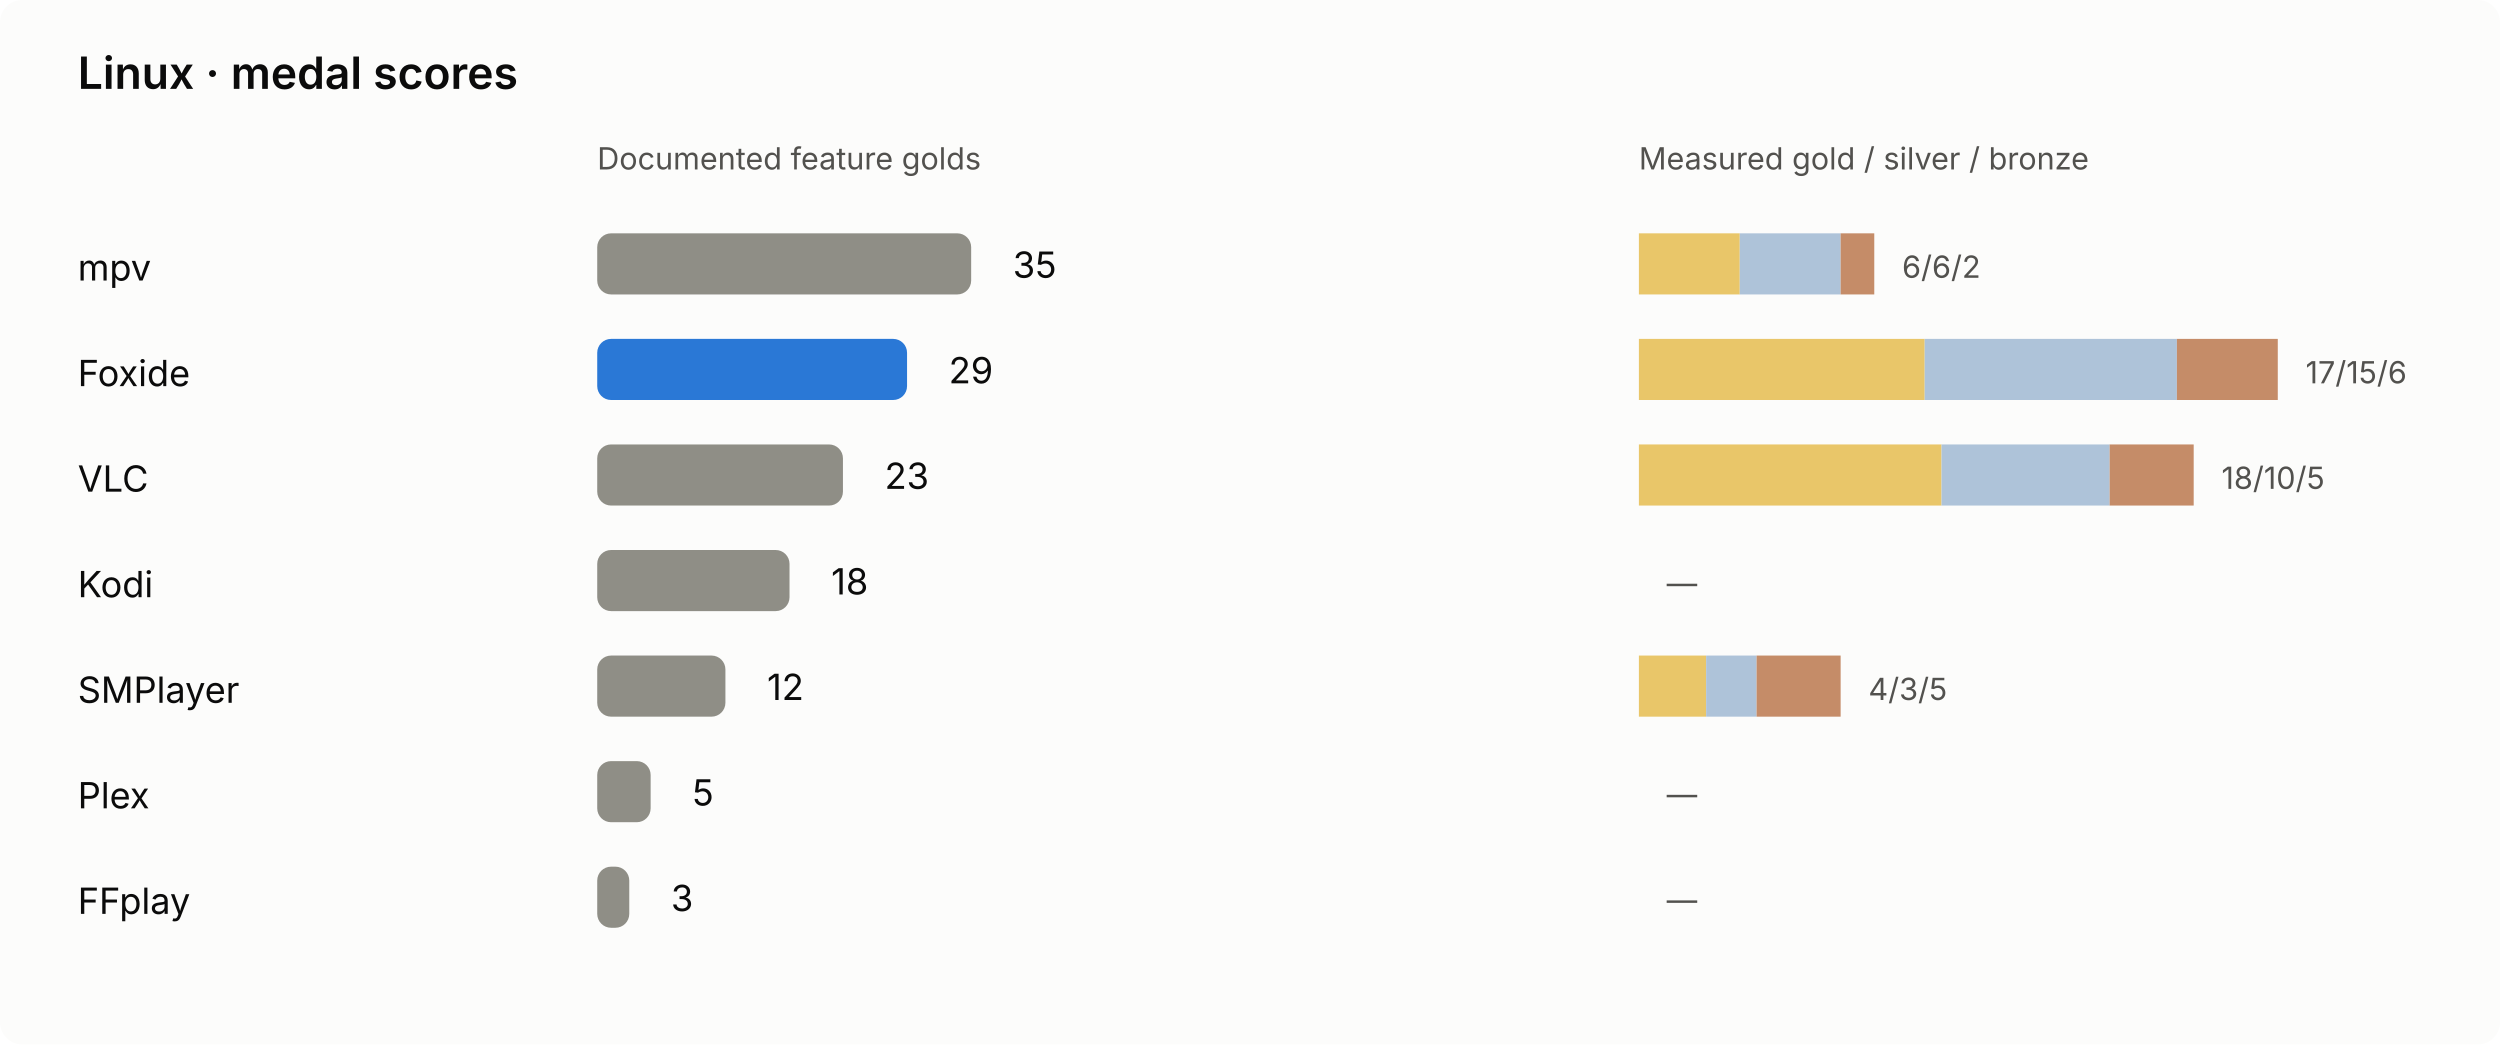
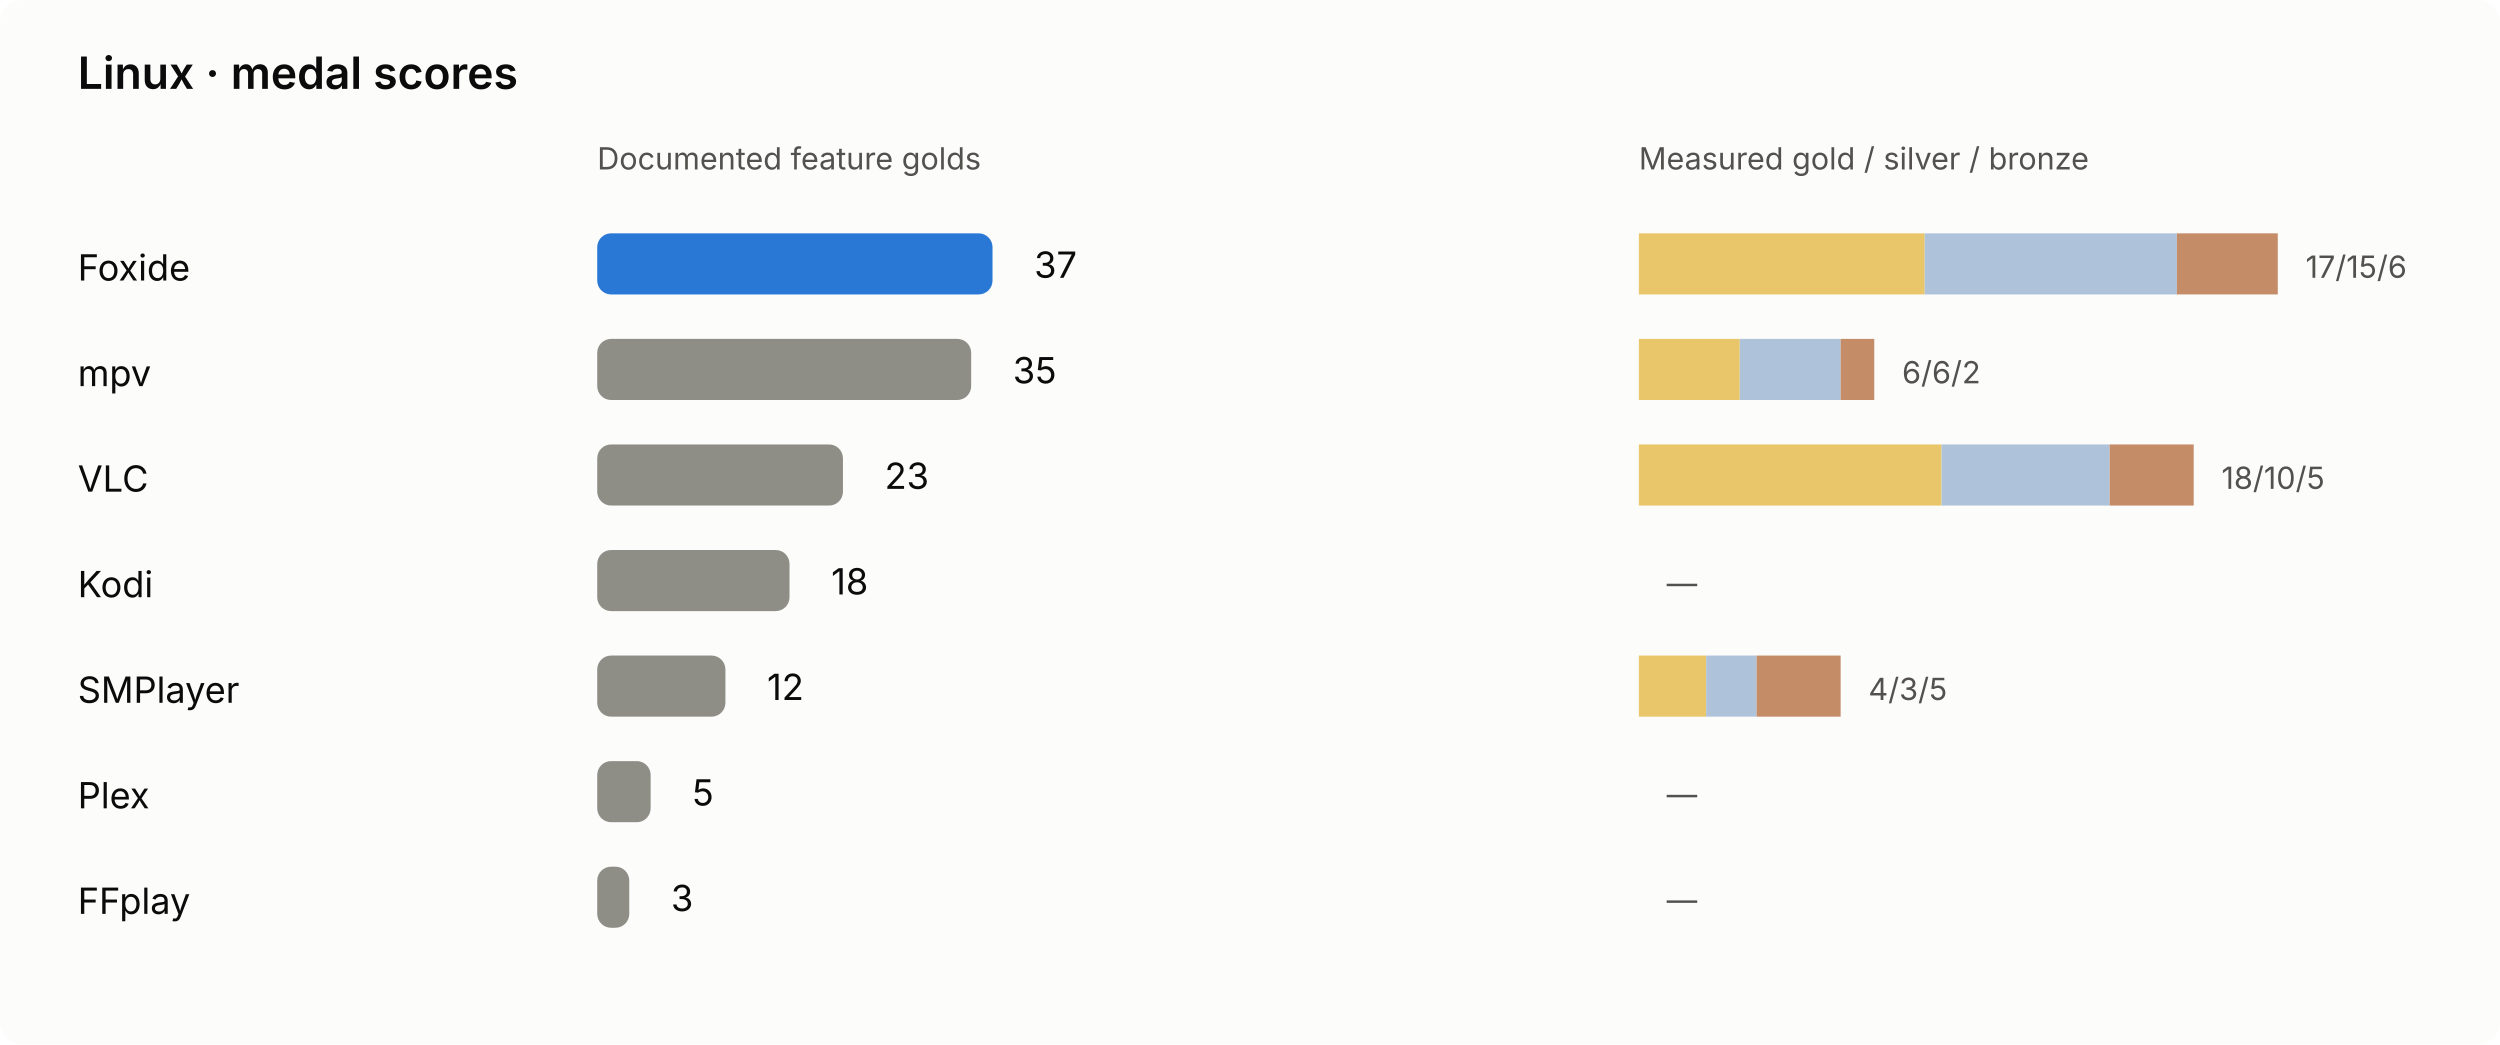
<svg xmlns="http://www.w3.org/2000/svg" viewBox="0 0 900 376" role="img" aria-labelledby="linux-chart-title linux-chart-desc">
  <rect width="900" height="376" rx="8" class="bg" />
  <style>text{font:13px system-ui,-apple-system,'Segoe UI',sans-serif;fill:#0b0b0b}.sub{fill:#52514e;font-size:11px}.title{font-size:16px;font-weight:600}.bg{fill:#fcfcfb}.bar{fill:#8f8e86}.foxide{fill:#2a78d6}.winner{font-weight:700}@media(prefers-color-scheme:dark){.bg{fill:#1a1a19}text{fill:#f0efec}.sub{fill:#c3c2b7}.foxide{fill:#3987e5}}</style>
  <g>
    <text class="title" x="28" y="32" font-size="22">Linux · medal scores</text>
    <text x="215" y="61" font-size="12" class="sub">Documented feature golds</text>
    <text x="590" y="61" font-size="12" class="sub">Measured gold / silver / bronze</text>
-     <text x="28" y="101" font-size="12">mpv</text>
-     <rect x="215" y="84" width="134.62" height="22" rx="5" fill="#8f8e86" />
-     <text x="364.62" y="100" font-size="13">35</text>
-     <rect x="590.00" y="84" width="36.32" height="22" fill="#e9c669" />
-     <rect x="626.32" y="84" width="36.32" height="22" fill="#aec3d9" />
-     <rect x="662.63" y="84" width="12.11" height="22" fill="#c58c68" />
-     <text x="684.74" y="100" class="sub" font-size="12">6/6/2</text>
-     <text x="28" y="139" font-size="12">Foxide</text>
-     <rect x="215" y="122" width="111.54" height="22" rx="5" fill="#2a78d6" />
-     <text x="341.54" y="138" font-size="13">29</text>
-     <rect x="590.00" y="122" width="102.89" height="22" fill="#e9c669" />
-     <rect x="692.89" y="122" width="90.79" height="22" fill="#aec3d9" />
-     <rect x="783.68" y="122" width="36.32" height="22" fill="#c58c68" />
-     <text x="830.00" y="138" class="sub" font-size="12">17/15/6</text>
+     <text x="28" y="101" font-size="12">Foxide</text>
+     <rect x="215" y="84" width="142.31" height="22" rx="5" fill="#2a78d6" />
+     <text x="372.31" y="100" font-size="13">37</text>
+     <rect x="590.00" y="84" width="102.89" height="22" fill="#e9c669" />
+     <rect x="692.89" y="84" width="90.79" height="22" fill="#aec3d9" />
+     <rect x="783.68" y="84" width="36.32" height="22" fill="#c58c68" />
+     <text x="830.00" y="100" class="sub" font-size="12">17/15/6</text>
+     <text x="28" y="139" font-size="12">mpv</text>
+     <rect x="215" y="122" width="134.62" height="22" rx="5" fill="#8f8e86" />
+     <text x="364.62" y="138" font-size="13">35</text>
+     <rect x="590.00" y="122" width="36.32" height="22" fill="#e9c669" />
+     <rect x="626.32" y="122" width="36.32" height="22" fill="#aec3d9" />
+     <rect x="662.63" y="122" width="12.11" height="22" fill="#c58c68" />
+     <text x="684.74" y="138" class="sub" font-size="12">6/6/2</text>
    <text x="28" y="177" font-size="12">VLC</text>
    <rect x="215" y="160" width="88.46" height="22" rx="5" fill="#8f8e86" />
    <text x="318.46" y="176" font-size="13">23</text>
    <rect x="590.00" y="160" width="108.95" height="22" fill="#e9c669" />
    <rect x="698.95" y="160" width="60.53" height="22" fill="#aec3d9" />
    <rect x="759.47" y="160" width="30.26" height="22" fill="#c58c68" />
    <text x="799.74" y="176" class="sub" font-size="12">18/10/5</text>
    <text x="28" y="215" font-size="12">Kodi</text>
    <rect x="215" y="198" width="69.23" height="22" rx="5" fill="#8f8e86" />
    <text x="299.23" y="214" font-size="13">18</text>
    <rect x="590.00" y="198" width="0.00" height="22" fill="#e9c669" />
    <rect x="590.00" y="198" width="0.00" height="22" fill="#aec3d9" />
    <rect x="590.00" y="198" width="0.00" height="22" fill="#c58c68" />
    <text x="600.00" y="214" class="sub" font-size="12">—</text>
    <text x="28" y="253" font-size="12">SMPlayer</text>
    <rect x="215" y="236" width="46.15" height="22" rx="5" fill="#8f8e86" />
    <text x="276.15" y="252" font-size="13">12</text>
    <rect x="590.00" y="236" width="24.21" height="22" fill="#e9c669" />
    <rect x="614.21" y="236" width="18.16" height="22" fill="#aec3d9" />
    <rect x="632.37" y="236" width="30.26" height="22" fill="#c58c68" />
    <text x="672.63" y="252" class="sub" font-size="12">4/3/5</text>
    <text x="28" y="291" font-size="12">Plex</text>
    <rect x="215" y="274" width="19.23" height="22" rx="5" fill="#8f8e86" />
    <text x="249.23" y="290" font-size="13">5</text>
    <rect x="590.00" y="274" width="0.00" height="22" fill="#e9c669" />
    <rect x="590.00" y="274" width="0.00" height="22" fill="#aec3d9" />
    <rect x="590.00" y="274" width="0.00" height="22" fill="#c58c68" />
    <text x="600.00" y="290" class="sub" font-size="12">—</text>
    <text x="28" y="329" font-size="12">FFplay</text>
    <rect x="215" y="312" width="11.54" height="22" rx="5" fill="#8f8e86" />
    <text x="241.54" y="328" font-size="13">3</text>
    <rect x="590.00" y="312" width="0.00" height="22" fill="#e9c669" />
    <rect x="590.00" y="312" width="0.00" height="22" fill="#aec3d9" />
    <rect x="590.00" y="312" width="0.00" height="22" fill="#c58c68" />
    <text x="600.00" y="328" class="sub" font-size="12">—</text>
  </g>
</svg>
